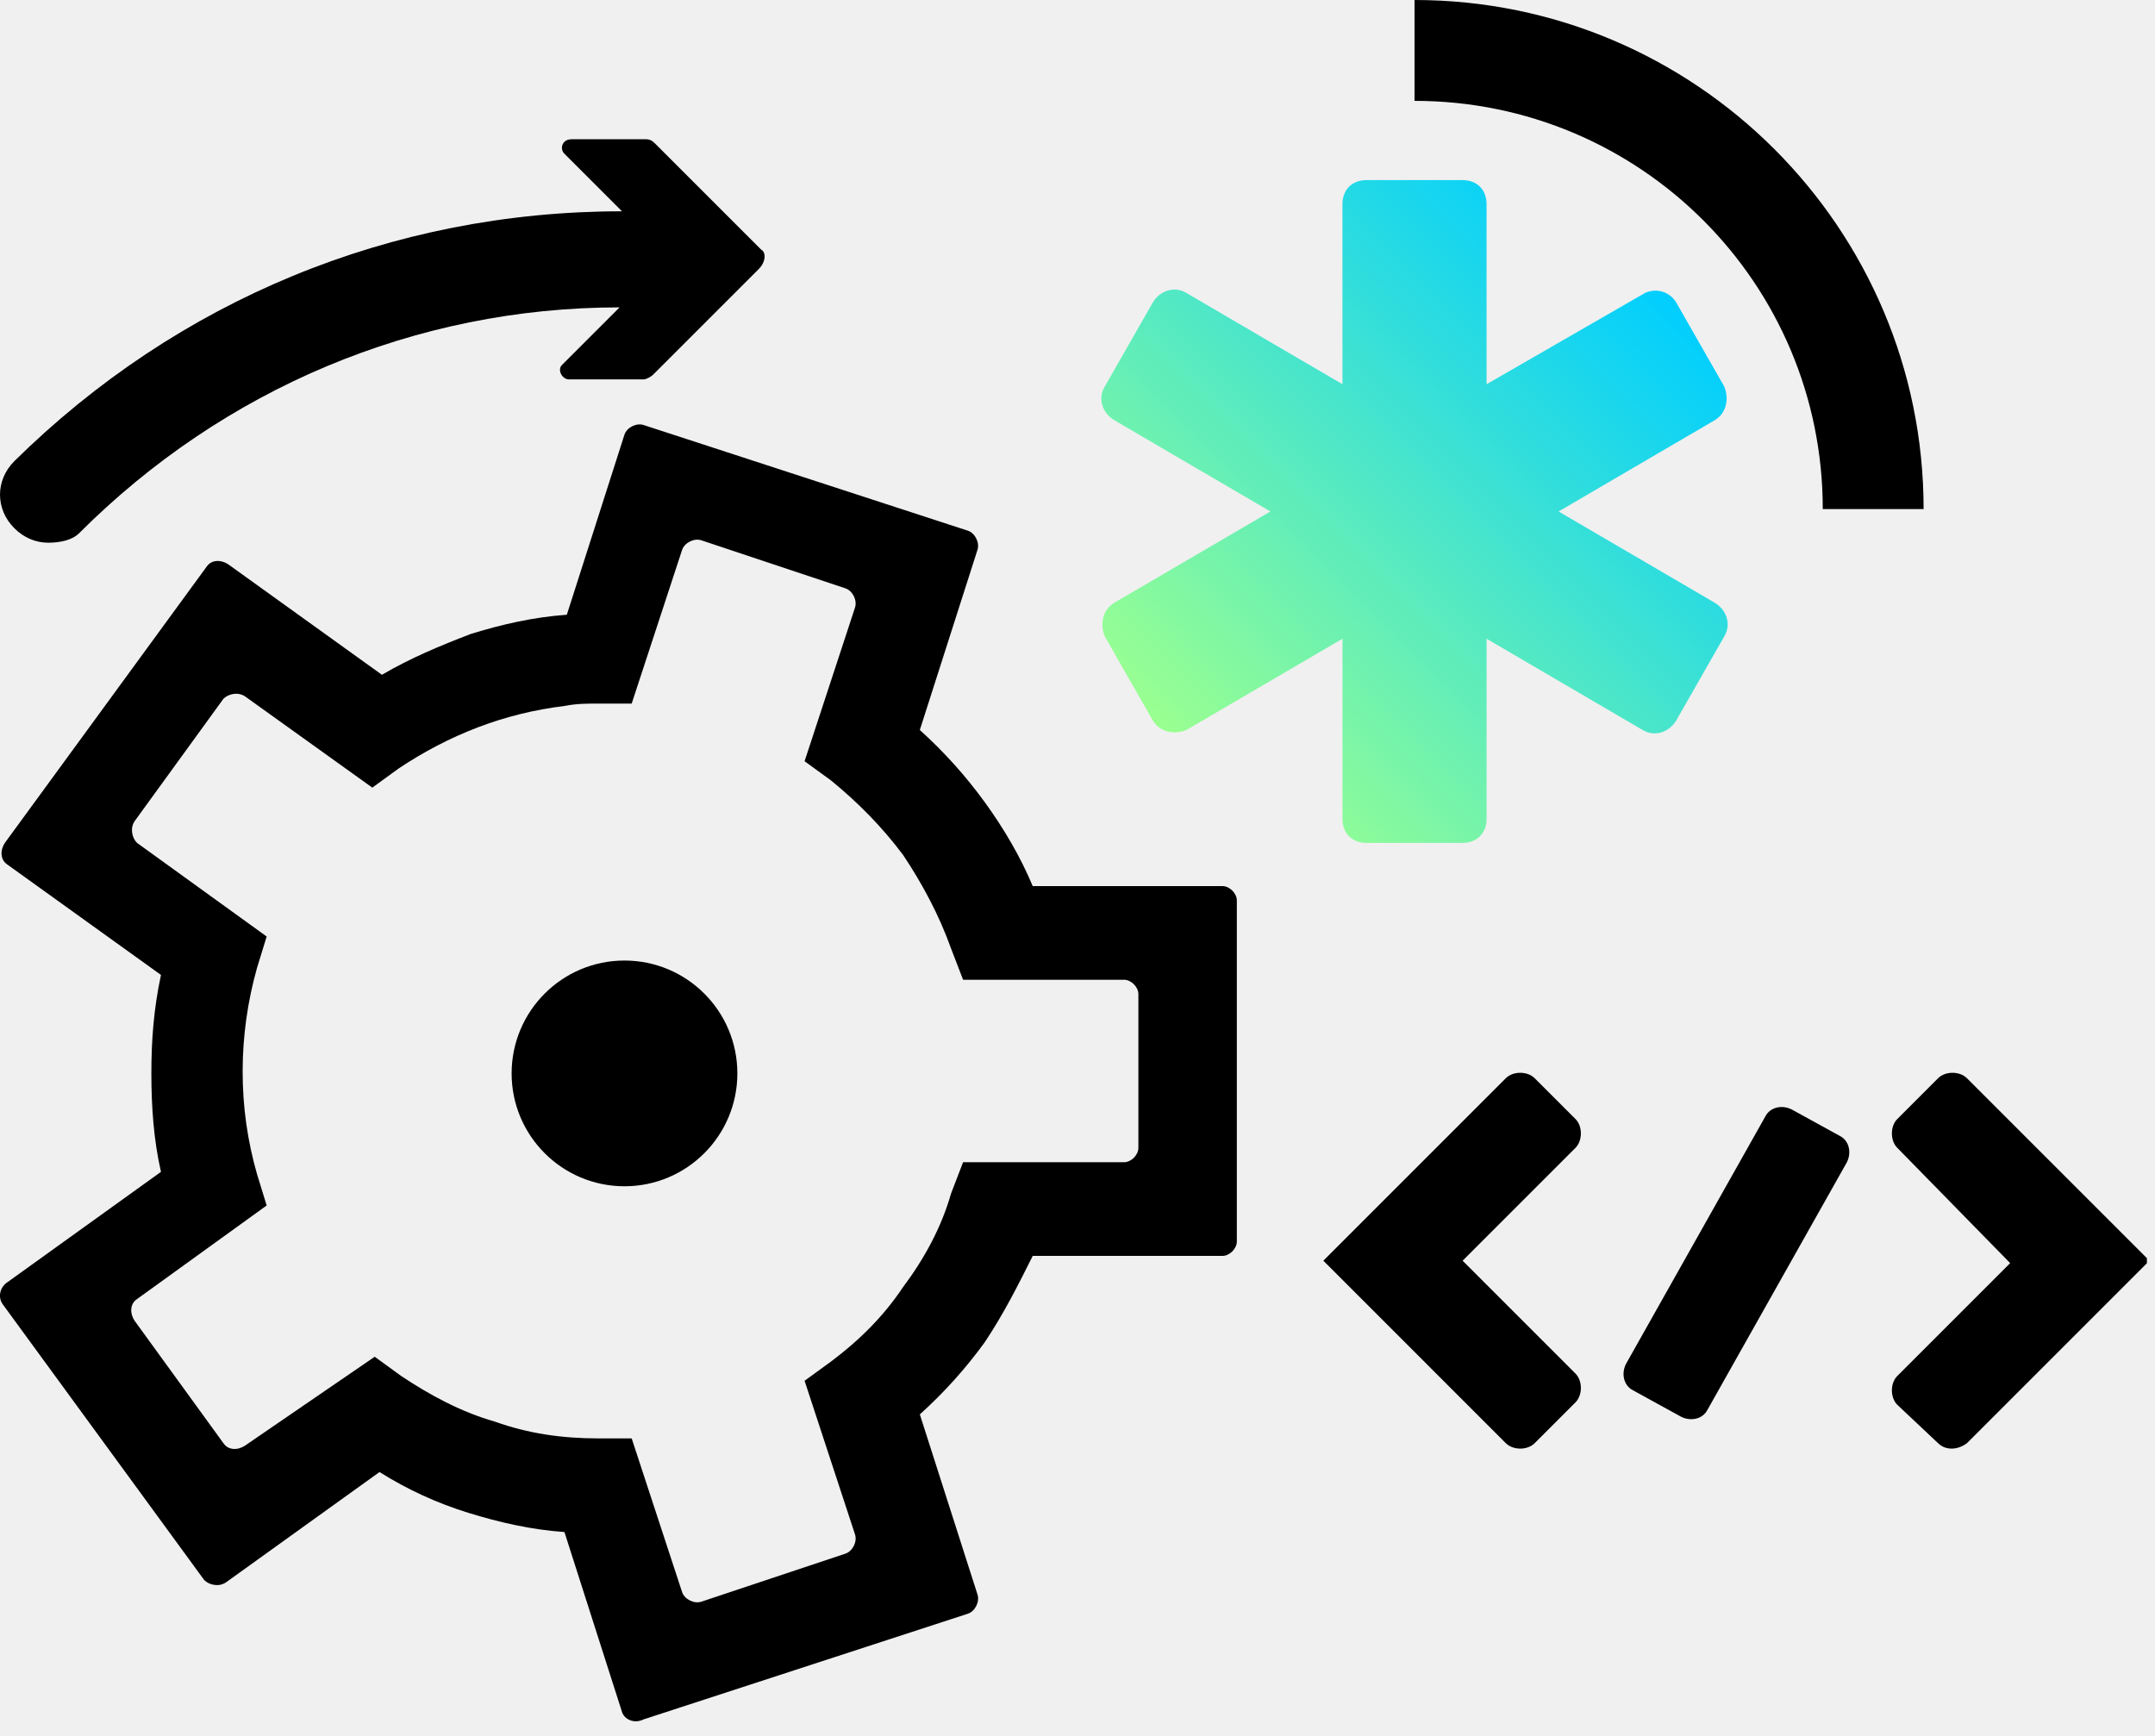
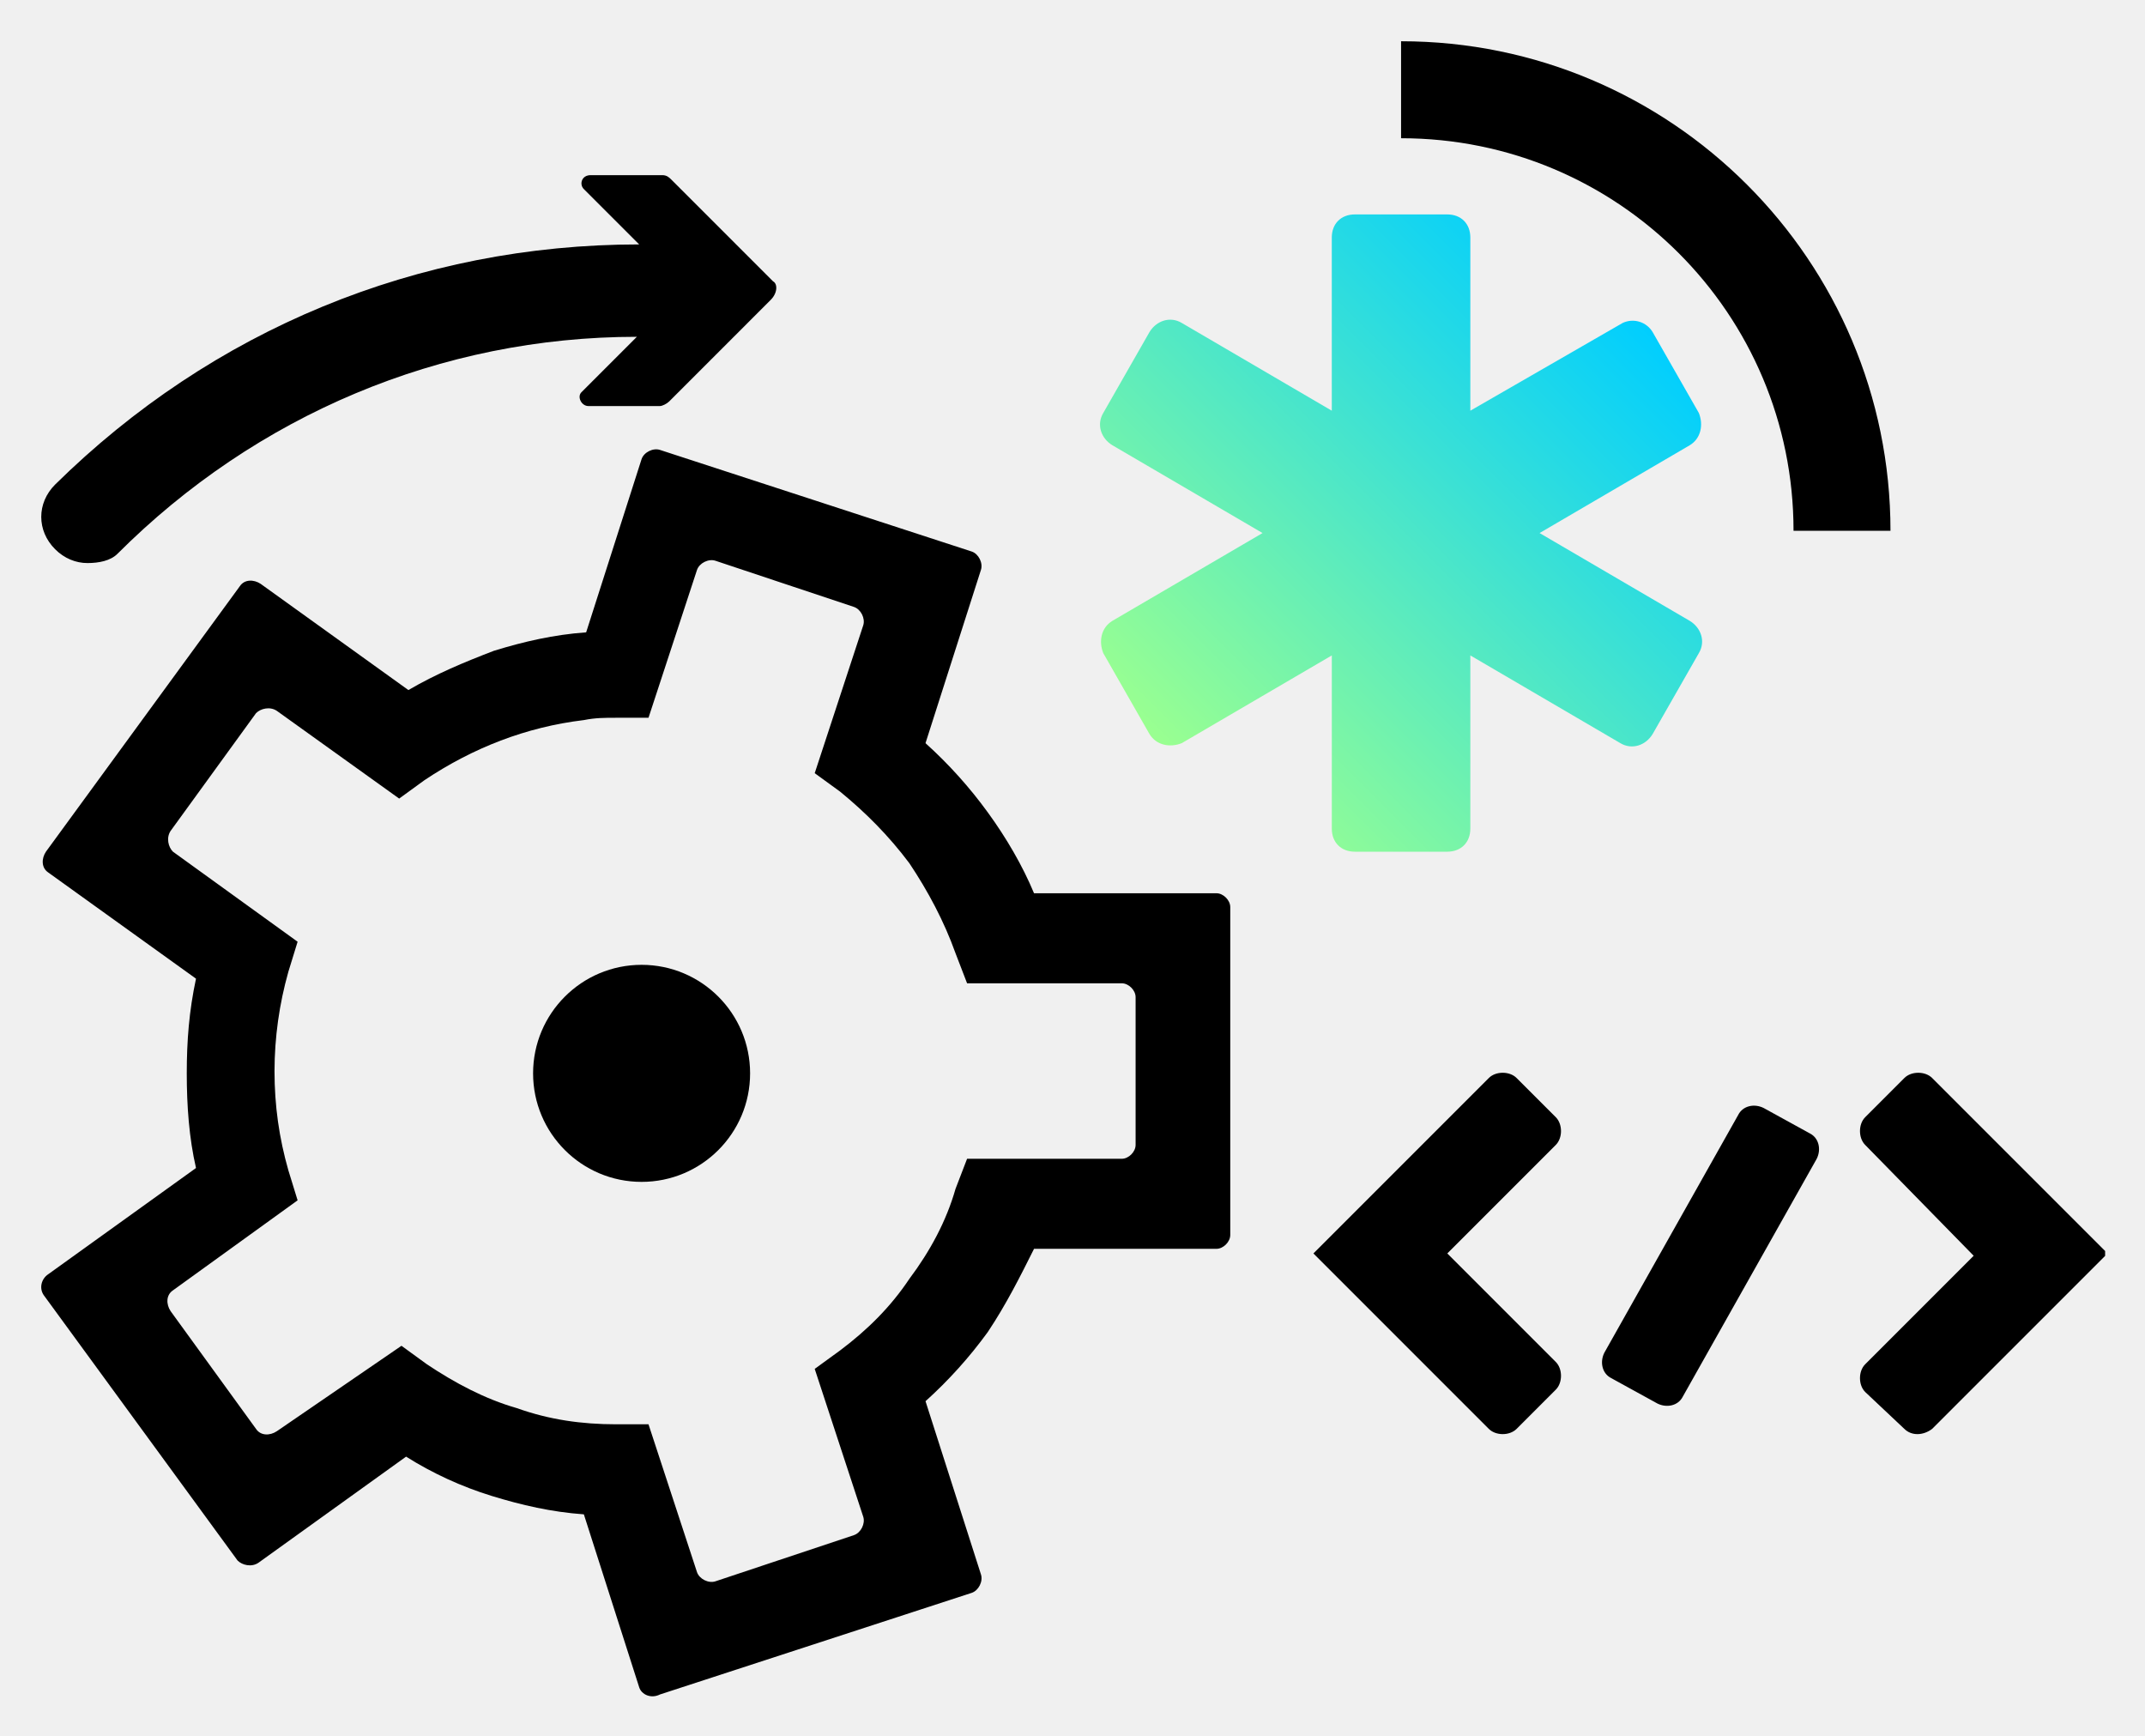
- <svg xmlns="http://www.w3.org/2000/svg" width="113" height="91" fill="none">
+ <svg xmlns="http://www.w3.org/2000/svg" role="img" viewBox="-2.25 -2.25 117.00 94.63">
  <g clip-path="url(#clip0_2266_13514)">
-     <path d="M32.619 89.782l-3.022-9.444c-1.763-.126-3.4-.503-5.037-1.007a19.629 19.629 0 0 1-4.66-2.14l-8.058 5.791c-.378.252-.882.126-1.133-.125L.13 68.376c-.252-.378-.126-.882.252-1.134l8.059-5.792c-.378-1.637-.504-3.4-.504-5.163 0-1.763.126-3.4.504-5.163l-8.06-5.792c-.377-.252-.377-.756-.125-1.134l10.577-14.48c.252-.378.756-.378 1.134-.127l8.059 5.793c1.51-.882 3.022-1.511 4.659-2.14 1.637-.505 3.274-.882 5.037-1.008l3.022-9.444c.126-.378.63-.63 1.007-.504l17 5.54c.378.126.63.63.503 1.008l-3.022 9.444a24.279 24.279 0 0 1 3.4 3.778c1.008 1.385 1.89 2.896 2.519 4.407H64.1c.377 0 .755.378.755.755v17.882c0 .377-.378.755-.755.755h-9.948c-.756 1.511-1.511 3.022-2.519 4.533a24.278 24.278 0 0 1-3.4 3.778l3.023 9.444c.126.378-.126.882-.504 1.008l-17 5.54c-.503.252-1.007 0-1.133-.378zm-12.97-18.636l1.385 1.007c1.511 1.008 3.148 1.889 4.911 2.393 1.763.63 3.526.881 5.415.881h1.763l2.644 8.06c.126.377.63.629 1.008.503l7.555-2.519c.378-.126.63-.63.504-1.007l-2.645-8.059 1.385-1.007c1.511-1.134 2.77-2.393 3.778-3.904 1.133-1.511 2.015-3.148 2.518-4.91l.63-1.638h8.437c.378 0 .755-.378.755-.755v-8.06c0-.377-.377-.755-.755-.755H50.5l-.63-1.637c-.63-1.763-1.51-3.4-2.518-4.911-1.133-1.511-2.393-2.77-3.778-3.904l-1.385-1.007 2.645-8.059c.125-.378-.126-.881-.504-1.007l-7.555-2.519c-.378-.126-.882.126-1.008.504l-2.644 8.059H31.36c-.63 0-1.133 0-1.763.126-3.148.378-6.044 1.51-8.689 3.274l-1.385 1.007-6.674-4.785c-.378-.252-.881-.126-1.133.126l-4.66 6.422c-.251.378-.125.882.127 1.133l6.8 4.911-.504 1.637a20.063 20.063 0 0 0-.756 5.415c0 1.889.252 3.652.756 5.415l.504 1.637-6.8 4.91c-.378.252-.378.756-.126 1.134l4.659 6.422c.252.378.755.378 1.133.126l6.8-4.66zm20.142-57.043l-5.54 5.54c-.126.127-.378.252-.504.252h-3.903c-.378 0-.63-.503-.378-.755l3.022-3.022c-10.703 0-20.777 4.281-28.333 11.837-.377.377-1.007.503-1.637.503-.63 0-1.259-.252-1.762-.755-1.008-1.008-1.008-2.519 0-3.526C9.318 15.74 20.526 11.08 32.614 11.08l-3.022-3.022c-.252-.252-.126-.756.378-.756h3.903c.252 0 .378.126.504.252l5.54 5.54c.252.127.252.63-.126 1.008z" fill="#000" />
-     <path d="M32.746 62.206a5.918 5.918 0 1 0 0-11.837 5.918 5.918 0 0 0 0 11.837z" fill="#000" />
-     <path d="M86.26 15.362l-8.31 4.786v-9.445c0-.755-.505-1.259-1.26-1.259h-5.037c-.756 0-1.26.504-1.26 1.26v9.444l-8.184-4.786c-.63-.377-1.385-.126-1.763.504l-2.518 4.407c-.378.63-.126 1.386.503 1.763l8.185 4.785-8.185 4.785c-.63.378-.755 1.134-.503 1.763l2.518 4.408c.378.63 1.133.755 1.763.503l8.185-4.785v9.445c0 .755.503 1.259 1.26 1.259h5.036c.755 0 1.26-.504 1.26-1.26v-9.444l8.184 4.785c.63.378 1.385.126 1.763-.503l2.518-4.408c.378-.63.126-1.385-.503-1.763l-8.185-4.785 8.185-4.785c.63-.377.755-1.133.503-1.763l-2.518-4.407a1.274 1.274 0 0 0-1.637-.504z" fill="url(#paint0_linear_2266_13514)" />
-     <path d="M74.172 0v5.289c11.837 0 21.407 9.57 21.407 21.407h5.288C100.867 11.963 88.905 0 74.172 0zm27.455 75.68l-2.14-2.016c-.378-.377-.378-1.133 0-1.51l5.918-5.919-5.918-6.044c-.378-.378-.378-1.134 0-1.511l2.14-2.141c.378-.378 1.133-.378 1.511 0l9.57 9.57-9.57 9.57c-.503.378-1.133.378-1.511 0zm-22.666 0l-9.57-9.571 9.57-9.57c.377-.378 1.133-.378 1.51 0l2.141 2.14c.378.378.378 1.134 0 1.512l-5.918 5.918 5.918 5.918c.378.378.378 1.134 0 1.511l-2.14 2.141c-.378.378-1.133.378-1.511 0zm9.194-1.386l-2.519-1.385c-.503-.252-.63-.882-.377-1.385l7.303-12.97c.252-.504.882-.63 1.385-.378l2.519 1.385c.504.252.63.882.378 1.385l-7.304 12.97c-.252.504-.881.63-1.385.378z" fill="#000" />
+     <path d="M32.619 89.782l-3.022-9.444c-1.763-.126-3.4-.503-5.037-1.007a19.629 19.629 0 0 1-4.66-2.14l-8.058 5.791c-.378.252-.882.126-1.133-.125L.13 68.376c-.252-.378-.126-.882.252-1.134l8.059-5.792c-.378-1.637-.504-3.4-.504-5.163 0-1.763.126-3.4.504-5.163l-8.06-5.792c-.377-.252-.377-.756-.125-1.134l10.577-14.48c.252-.378.756-.378 1.134-.127l8.059 5.793c1.51-.882 3.022-1.511 4.659-2.14 1.637-.505 3.274-.882 5.037-1.008l3.022-9.444c.126-.378.63-.63 1.007-.504l17 5.54c.378.126.63.63.503 1.008l-3.022 9.444a24.279 24.279 0 0 1 3.4 3.778c1.008 1.385 1.89 2.896 2.519 4.407H64.1c.377 0 .755.378.755.755v17.882c0 .377-.378.755-.755.755h-9.948c-.756 1.511-1.511 3.022-2.519 4.533a24.278 24.278 0 0 1-3.4 3.778l3.023 9.444c.126.378-.126.882-.504 1.008l-17 5.54c-.503.252-1.007 0-1.133-.378zm-12.97-18.636l1.385 1.007c1.511 1.008 3.148 1.889 4.911 2.393 1.763.63 3.526.881 5.415.881h1.763l2.644 8.06c.126.377.63.629 1.008.503l7.555-2.519c.378-.126.63-.63.504-1.007l-2.645-8.059 1.385-1.007c1.511-1.134 2.77-2.393 3.778-3.904 1.133-1.511 2.015-3.148 2.518-4.91l.63-1.638h8.437c.378 0 .755-.378.755-.755v-8.06c0-.377-.377-.755-.755-.755H50.5l-.63-1.637c-.63-1.763-1.51-3.4-2.518-4.911-1.133-1.511-2.393-2.77-3.778-3.904l-1.385-1.007 2.645-8.059c.125-.378-.126-.881-.504-1.007l-7.555-2.519c-.378-.126-.882.126-1.008.504l-2.644 8.059H31.36c-.63 0-1.133 0-1.763.126-3.148.378-6.044 1.51-8.689 3.274l-1.385 1.007-6.674-4.785c-.378-.252-.881-.126-1.133.126l-4.66 6.422c-.251.378-.125.882.127 1.133l6.8 4.911-.504 1.637a20.063 20.063 0 0 0-.756 5.415c0 1.889.252 3.652.756 5.415l.504 1.637-6.8 4.91c-.378.252-.378.756-.126 1.134l4.659 6.422c.252.378.755.378 1.133.126l6.8-4.66zm20.142-57.043l-5.54 5.54c-.126.127-.378.252-.504.252h-3.903c-.378 0-.63-.503-.378-.755l3.022-3.022c-10.703 0-20.777 4.281-28.333 11.837-.377.377-1.007.503-1.637.503-.63 0-1.259-.252-1.762-.755-1.008-1.008-1.008-2.519 0-3.526C9.318 15.74 20.526 11.08 32.614 11.08l-3.022-3.022c-.252-.252-.126-.756.378-.756h3.903c.252 0 .378.126.504.252l5.54 5.54c.252.127.252.63-.126 1.008z" />
+     <path d="M32.746 62.206a5.918 5.918 0 1 0 0-11.837 5.918 5.918 0 0 0 0 11.837z" />
+     <path fill="url(#paint0_linear_2266_13514)" d="M86.26 15.362l-8.31 4.786v-9.445c0-.755-.505-1.259-1.26-1.259h-5.037c-.756 0-1.26.504-1.26 1.26v9.444l-8.184-4.786c-.63-.377-1.385-.126-1.763.504l-2.518 4.407c-.378.63-.126 1.386.503 1.763l8.185 4.785-8.185 4.785c-.63.378-.755 1.134-.503 1.763l2.518 4.408c.378.63 1.133.755 1.763.503l8.185-4.785v9.445c0 .755.503 1.259 1.26 1.259h5.036c.755 0 1.26-.504 1.26-1.26v-9.444l8.184 4.785c.63.378 1.385.126 1.763-.503l2.518-4.408c.378-.63.126-1.385-.503-1.763l-8.185-4.785 8.185-4.785c.63-.377.755-1.133.503-1.763l-2.518-4.407a1.274 1.274 0 0 0-1.637-.504z" />
+     <path d="M74.172 0v5.289c11.837 0 21.407 9.57 21.407 21.407h5.288C100.867 11.963 88.905 0 74.172 0zm27.455 75.68l-2.14-2.016c-.378-.377-.378-1.133 0-1.51l5.918-5.919-5.918-6.044c-.378-.378-.378-1.134 0-1.511l2.14-2.141c.378-.378 1.133-.378 1.511 0l9.57 9.57-9.57 9.57c-.503.378-1.133.378-1.511 0zm-22.666 0l-9.57-9.571 9.57-9.57c.377-.378 1.133-.378 1.51 0l2.141 2.14c.378.378.378 1.134 0 1.512l-5.918 5.918 5.918 5.918c.378.378.378 1.134 0 1.511l-2.14 2.141c-.378.378-1.133.378-1.511 0zm9.194-1.386l-2.519-1.385c-.503-.252-.63-.882-.377-1.385l7.303-12.97c.252-.504.882-.63 1.385-.378l2.519 1.385c.504.252.63.882.378 1.385l-7.304 12.97c-.252.504-.881.63-1.385.378z" />
  </g>
  <defs>
-     <linearGradient id="paint0_linear_2266_13514" x1="61.949" y1="38.96" x2="86.512" y2="14.396" gradientUnits="userSpaceOnUse">
+     <linearGradient id="paint0_linear_2266_13514" x1="61.949" x2="86.512" y1="38.96" y2="14.396" gradientUnits="userSpaceOnUse">
      <stop stop-color="#99FF91" />
      <stop offset="1" stop-color="#00CEFF" />
    </linearGradient>
    <clipPath id="clip0_2266_13514">
-       <path fill="#fff" d="M0 0H112.575V90.286H0z" />
+       <path fill="#fff" d="M0 0h112.575v90.286H0z" />
    </clipPath>
  </defs>
</svg>
